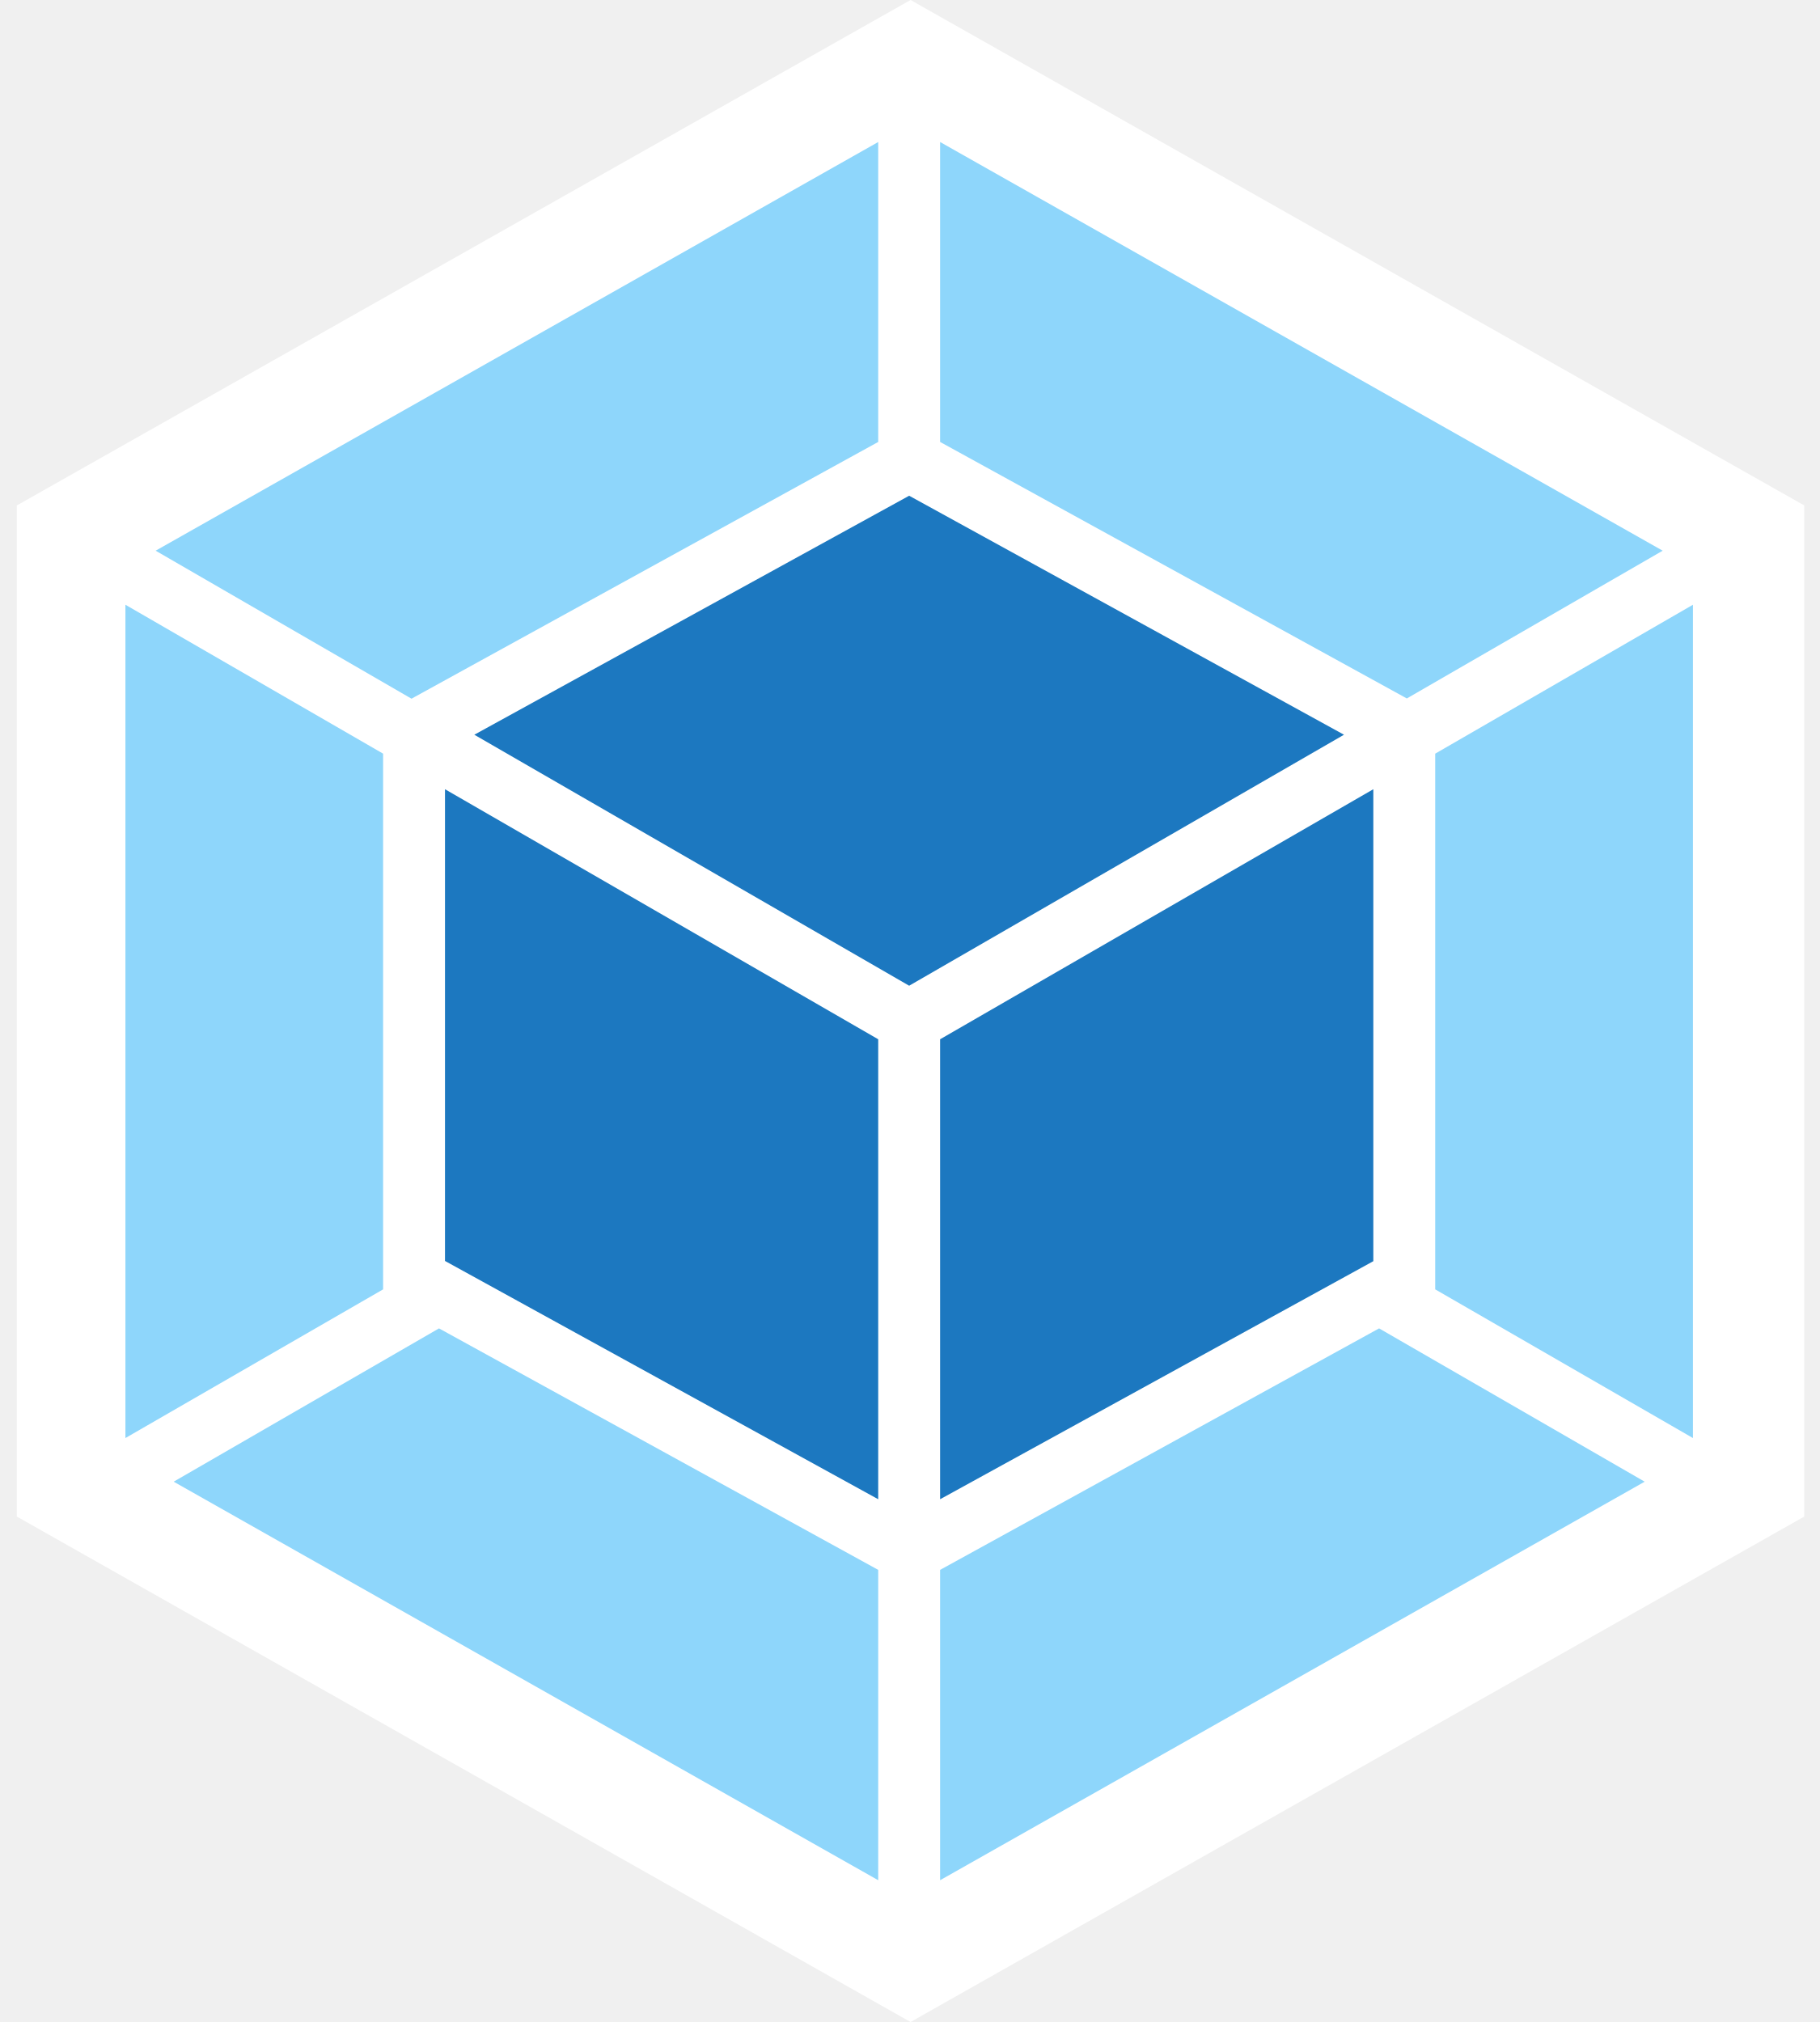
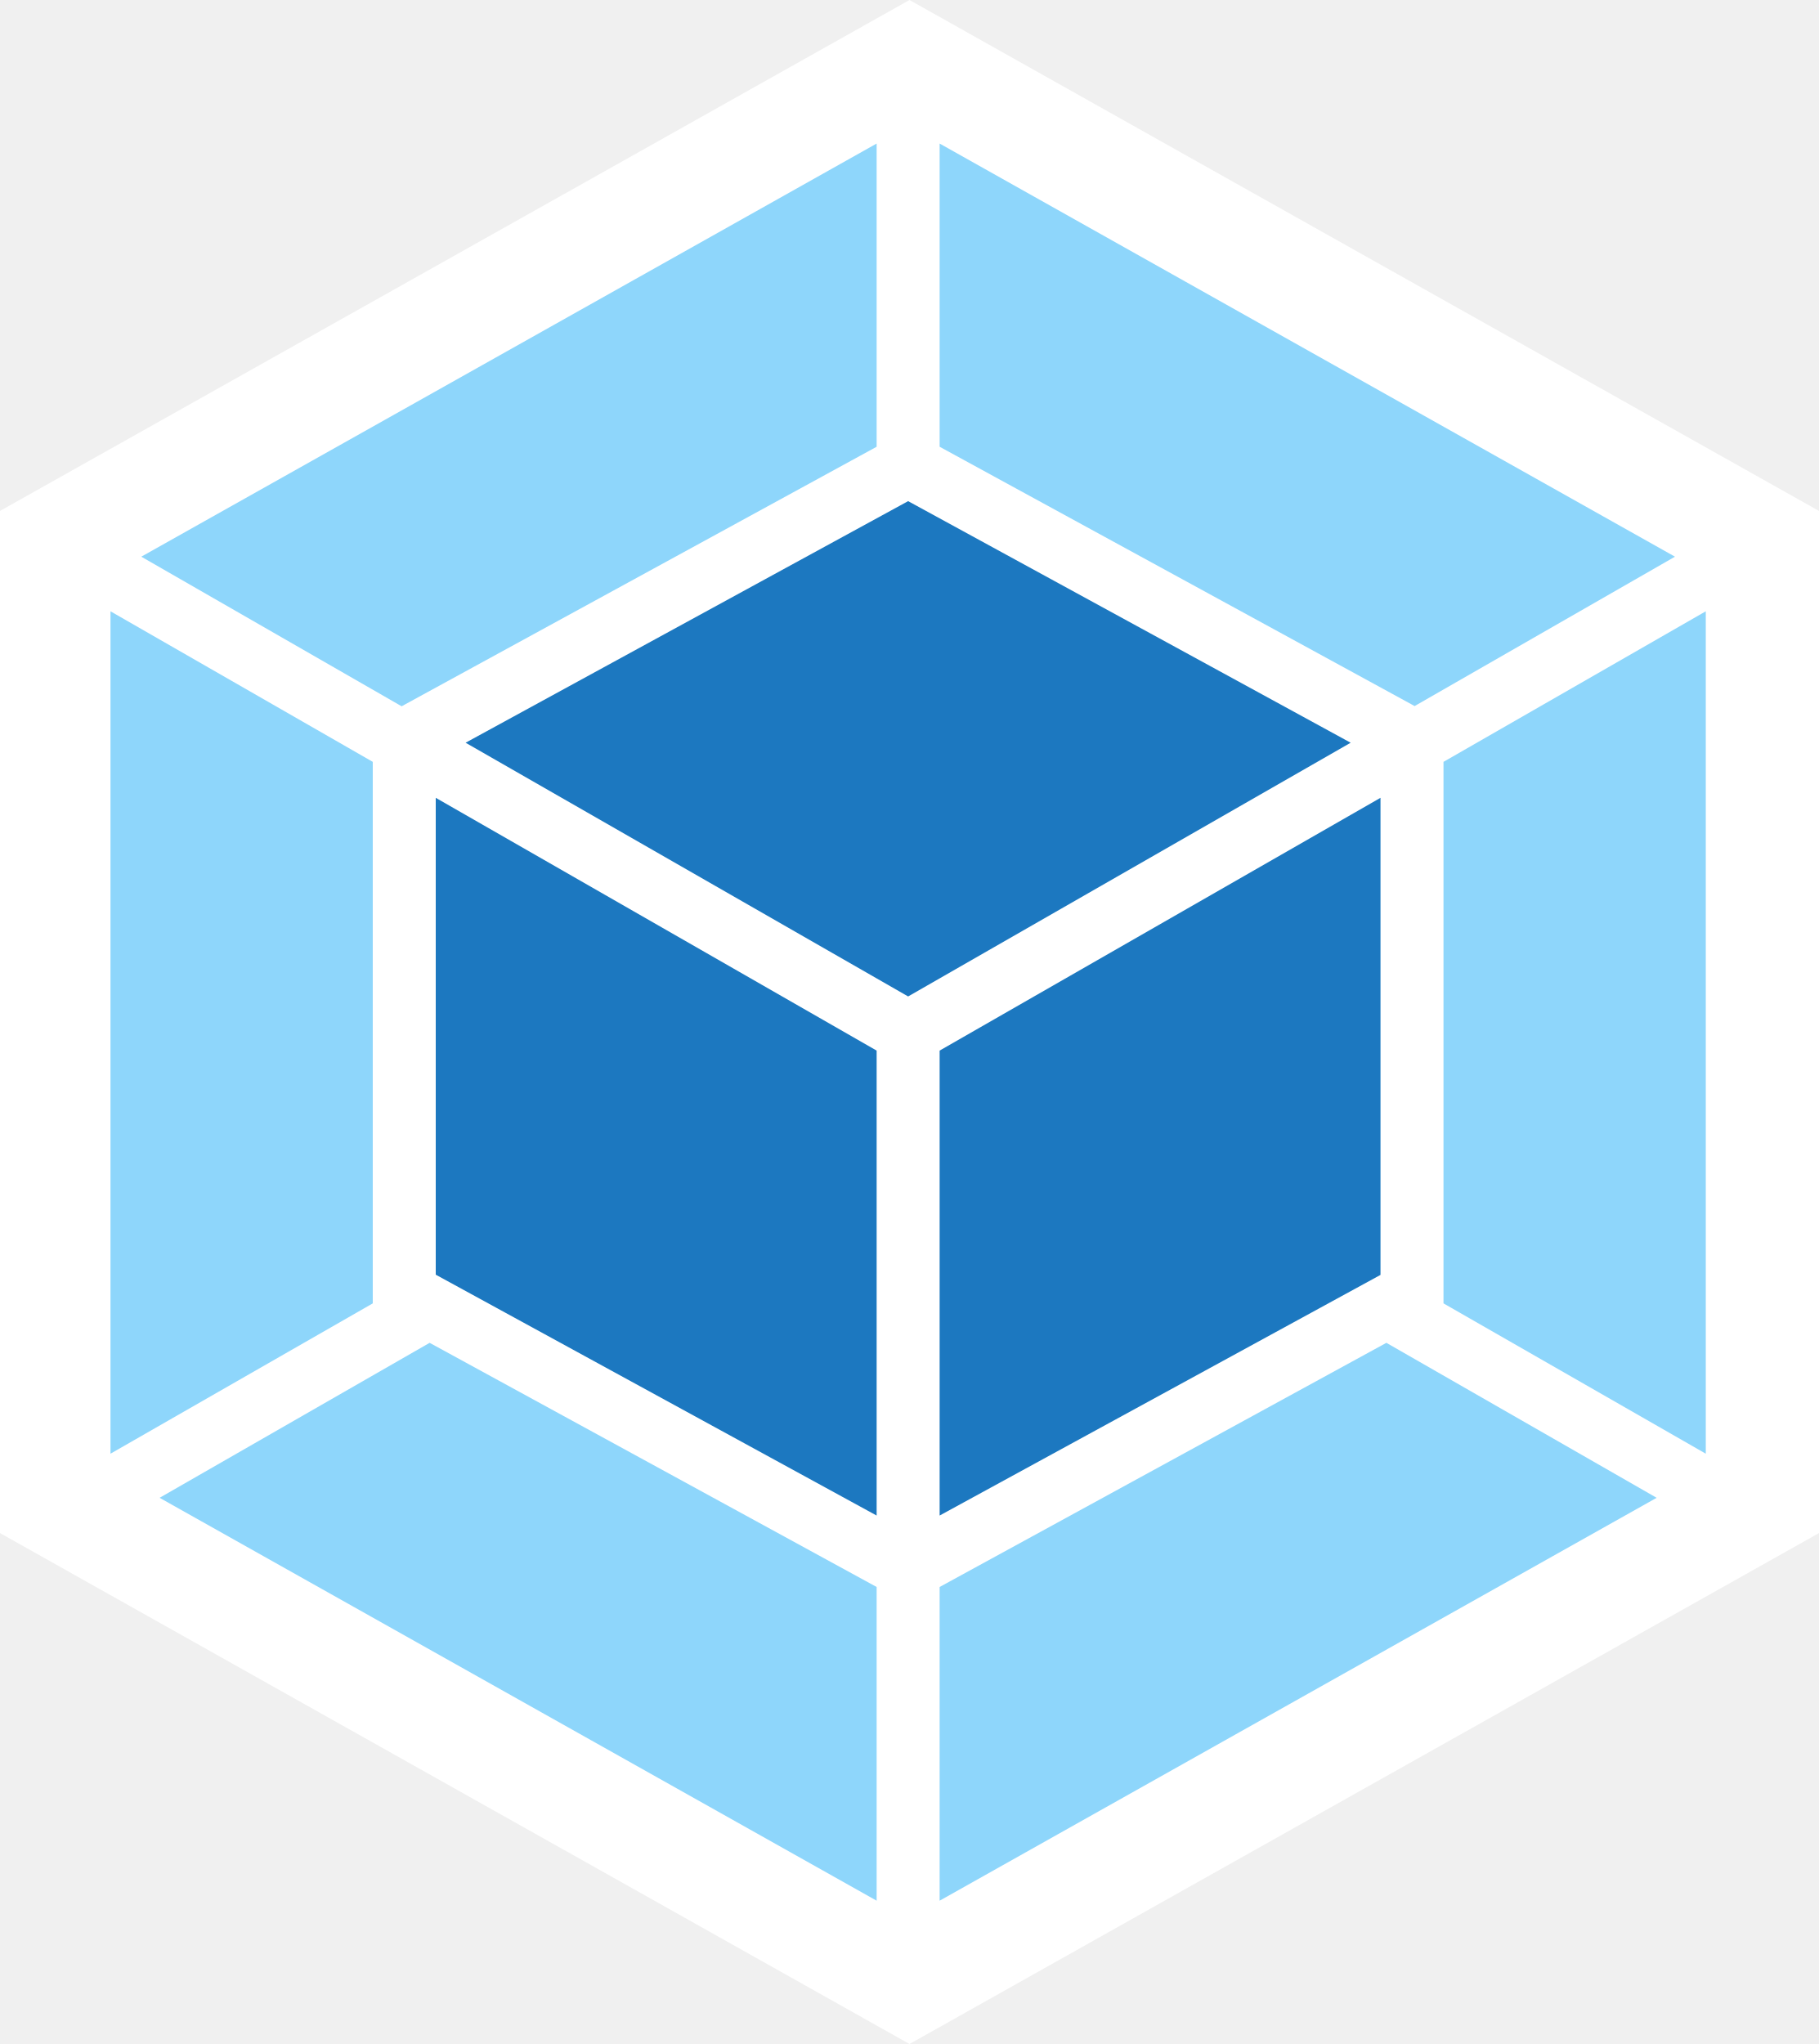
- <svg xmlns="http://www.w3.org/2000/svg" width="54" height="60" viewBox="0 0 54 60" fill="none">
-   <g id="Frame" clip-path="url(#clip0_437_938)">
-     <path id="Vector" d="M27.016 0L53.532 14.998V45.002L27.016 60L0.5 45.002V14.998L27.016 0Z" fill="white" />
-     <path id="Vector_2" d="M48.798 43.967L27.893 55.793V46.584L40.918 39.418L48.798 43.967ZM50.23 42.672V17.945L42.583 22.364V38.26L50.23 42.672ZM5.153 43.967L26.057 55.793V46.584L13.025 39.418L5.153 43.967ZM3.721 42.672V17.945L11.367 22.364V38.26L3.721 42.672ZM4.618 16.341L26.057 4.214V13.114L12.319 20.672L12.21 20.733L4.618 16.341ZM49.332 16.341L27.893 4.214V13.114L41.631 20.665L41.741 20.726L49.332 16.341Z" fill="#8ED6FB" />
-     <path id="Vector_3" d="M26.057 44.488L13.203 37.417V23.419L26.057 30.839V44.488ZM27.893 44.488L40.747 37.424V23.419L27.893 30.839V44.488ZM14.073 21.802L26.975 14.71L39.877 21.802L26.975 29.25L14.073 21.802Z" fill="#1C78C0" />
+ <svg xmlns="http://www.w3.org/2000/svg" width="89" height="100" viewBox="0 0 89 100" fill="none">
+   <g clip-path="url(#clip0_5047_3883)">
+     <path d="M44.5 0L89 24.997V75.003L44.5 100L0 75.003V24.997L44.5 0Z" fill="white" />
+     <path d="M81.056 73.278L45.974 92.989V77.641L67.833 65.696L81.056 73.278ZM83.46 71.12V29.907L70.627 37.273V63.766L83.46 71.12ZM7.809 73.278L42.892 92.989V77.641L21.021 65.696L7.809 73.278ZM5.406 71.12V29.907L18.239 37.273V63.766L5.406 71.12ZM6.913 27.235L42.892 7.023V21.857L19.837 34.452L19.653 34.555L6.913 27.235ZM81.953 27.235L45.974 7.023V21.857L69.029 34.441L69.213 34.544L81.953 27.235Z" fill="#8ED6FB" />
+     <path d="M42.892 74.146L21.32 62.362V39.032L42.892 51.399V74.146ZM45.974 74.146L67.545 62.373V39.032L45.974 51.399V74.146ZM22.781 36.337L44.433 24.518L66.085 36.337L44.433 48.75L22.781 36.337Z" fill="#1C78C0" />
  </g>
  <defs>
-     <clipPath id="clip0_437_938">
-       <rect width="53.032" height="60" fill="white" transform="translate(0.5)" />
+     <clipPath id="clip0_5047_3883">
+       <rect width="89" height="100" fill="white" />
    </clipPath>
  </defs>
</svg>
